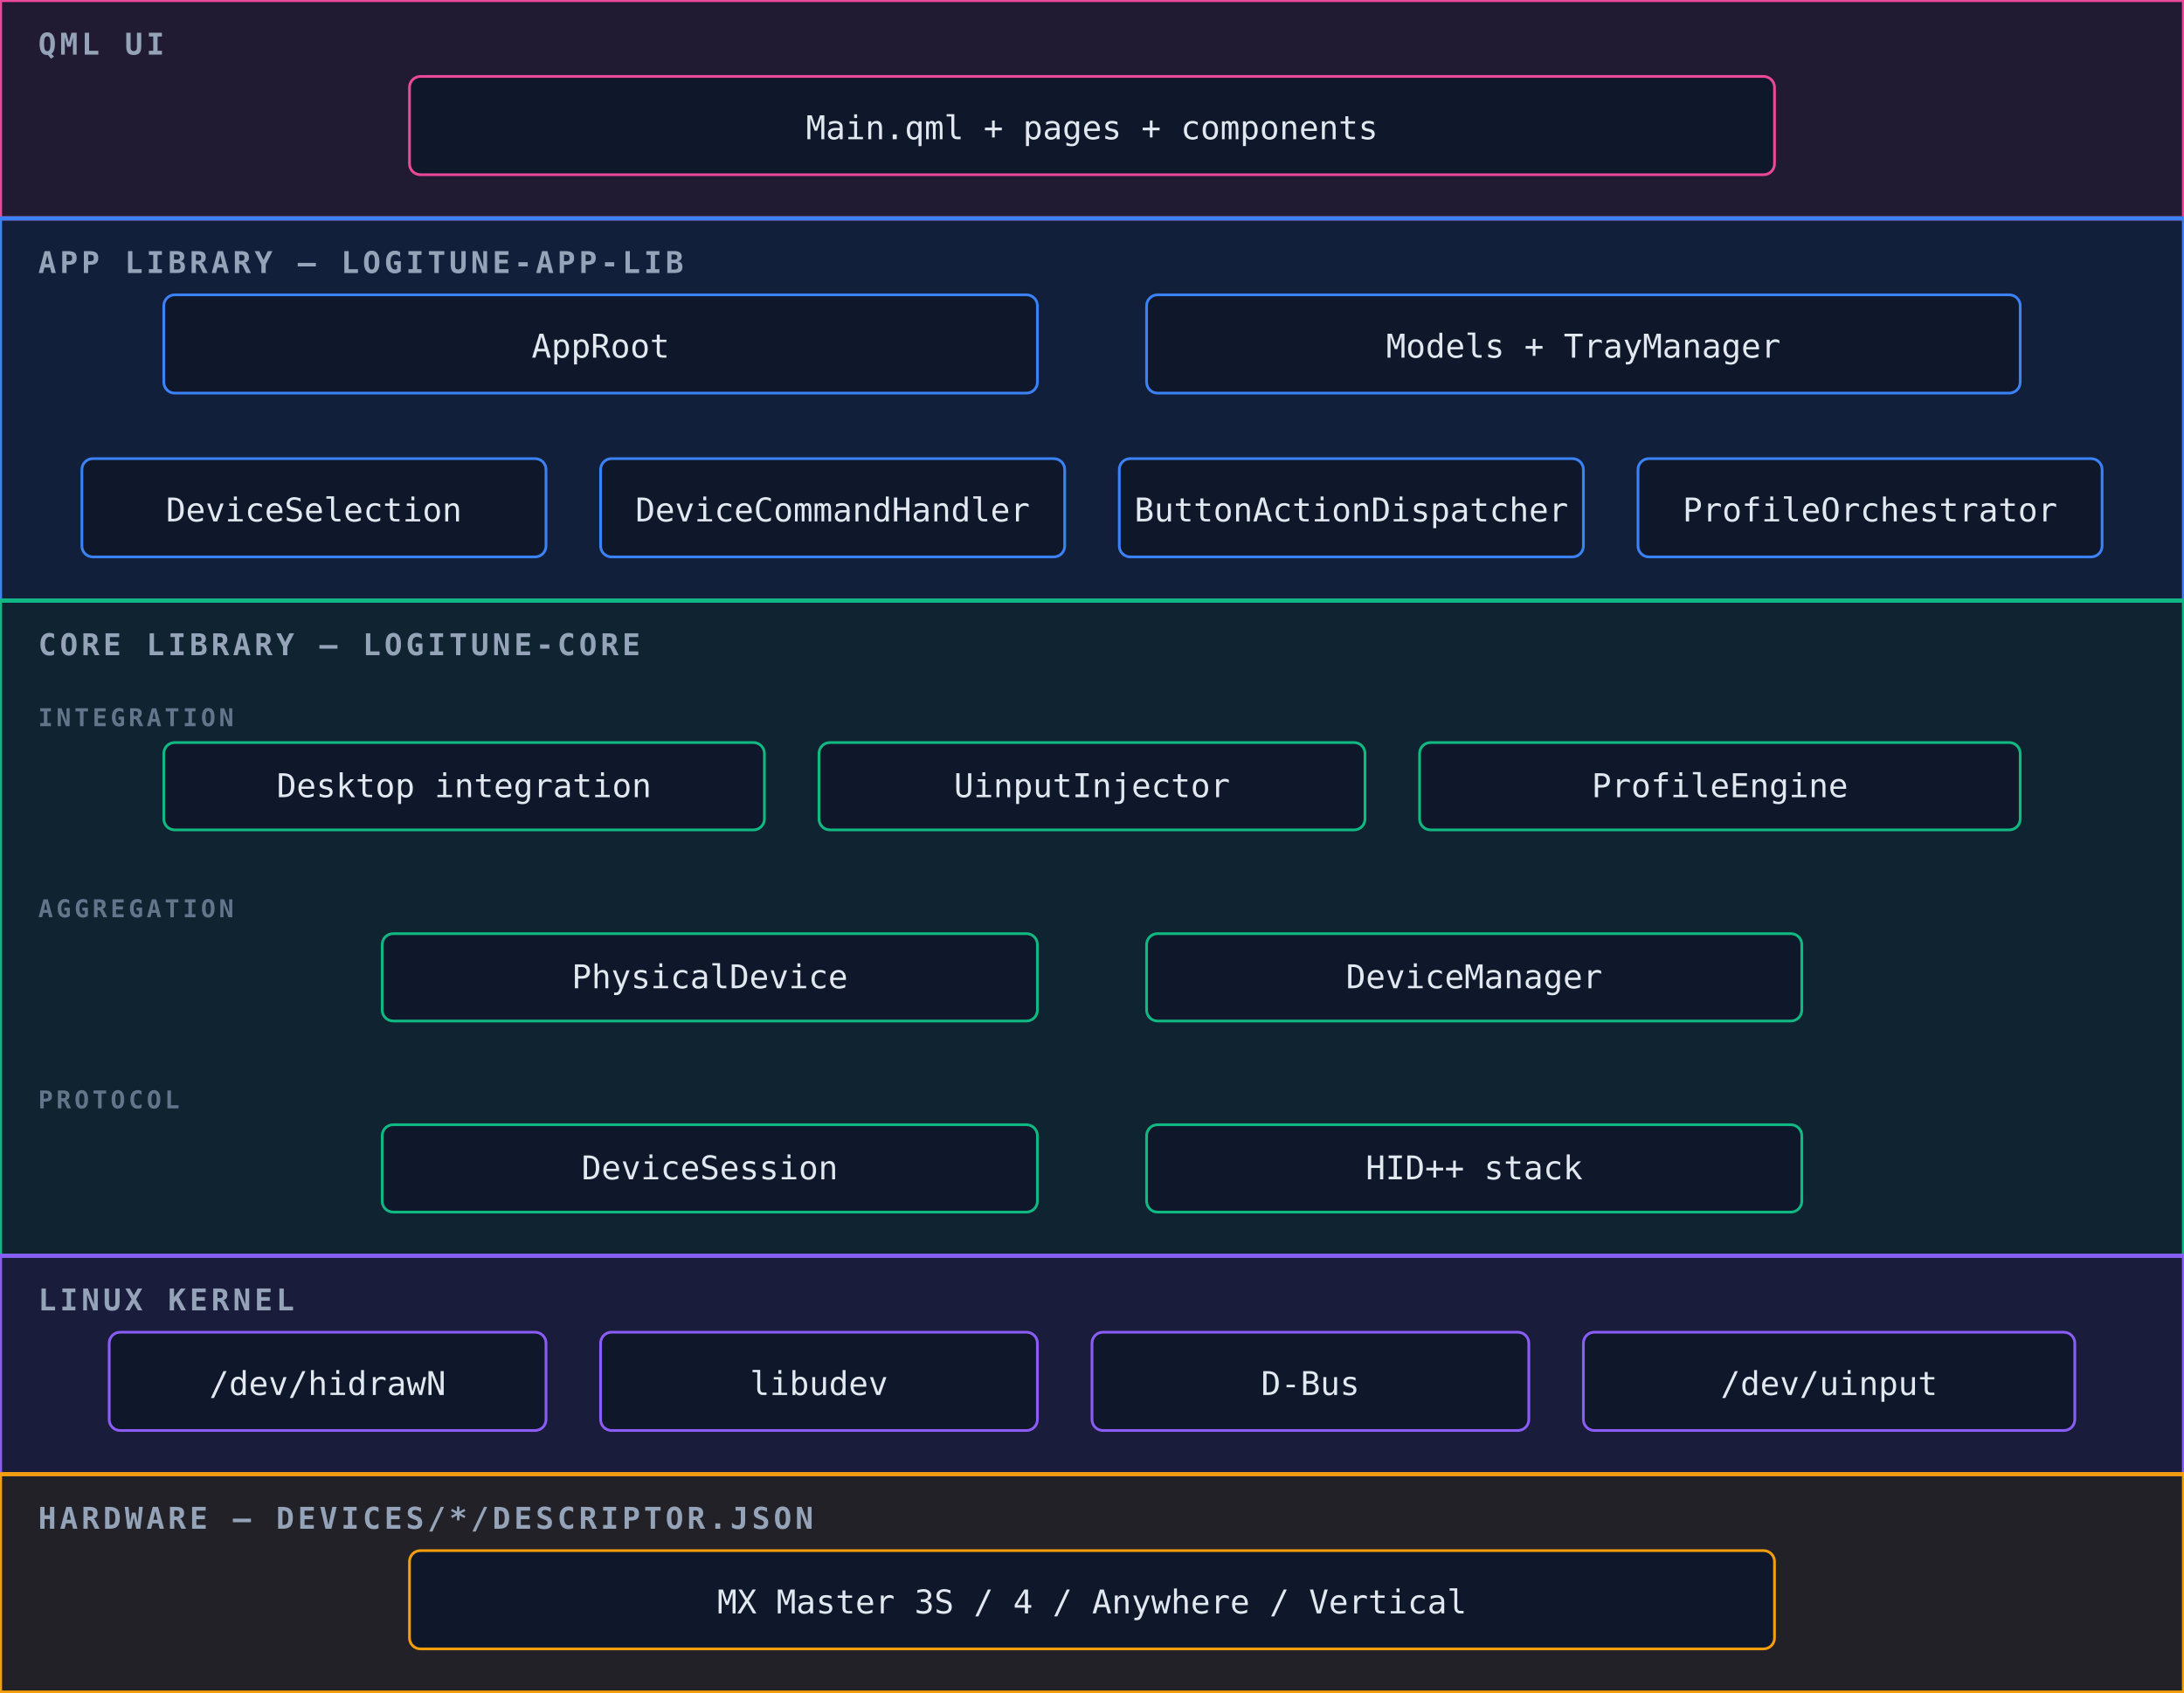
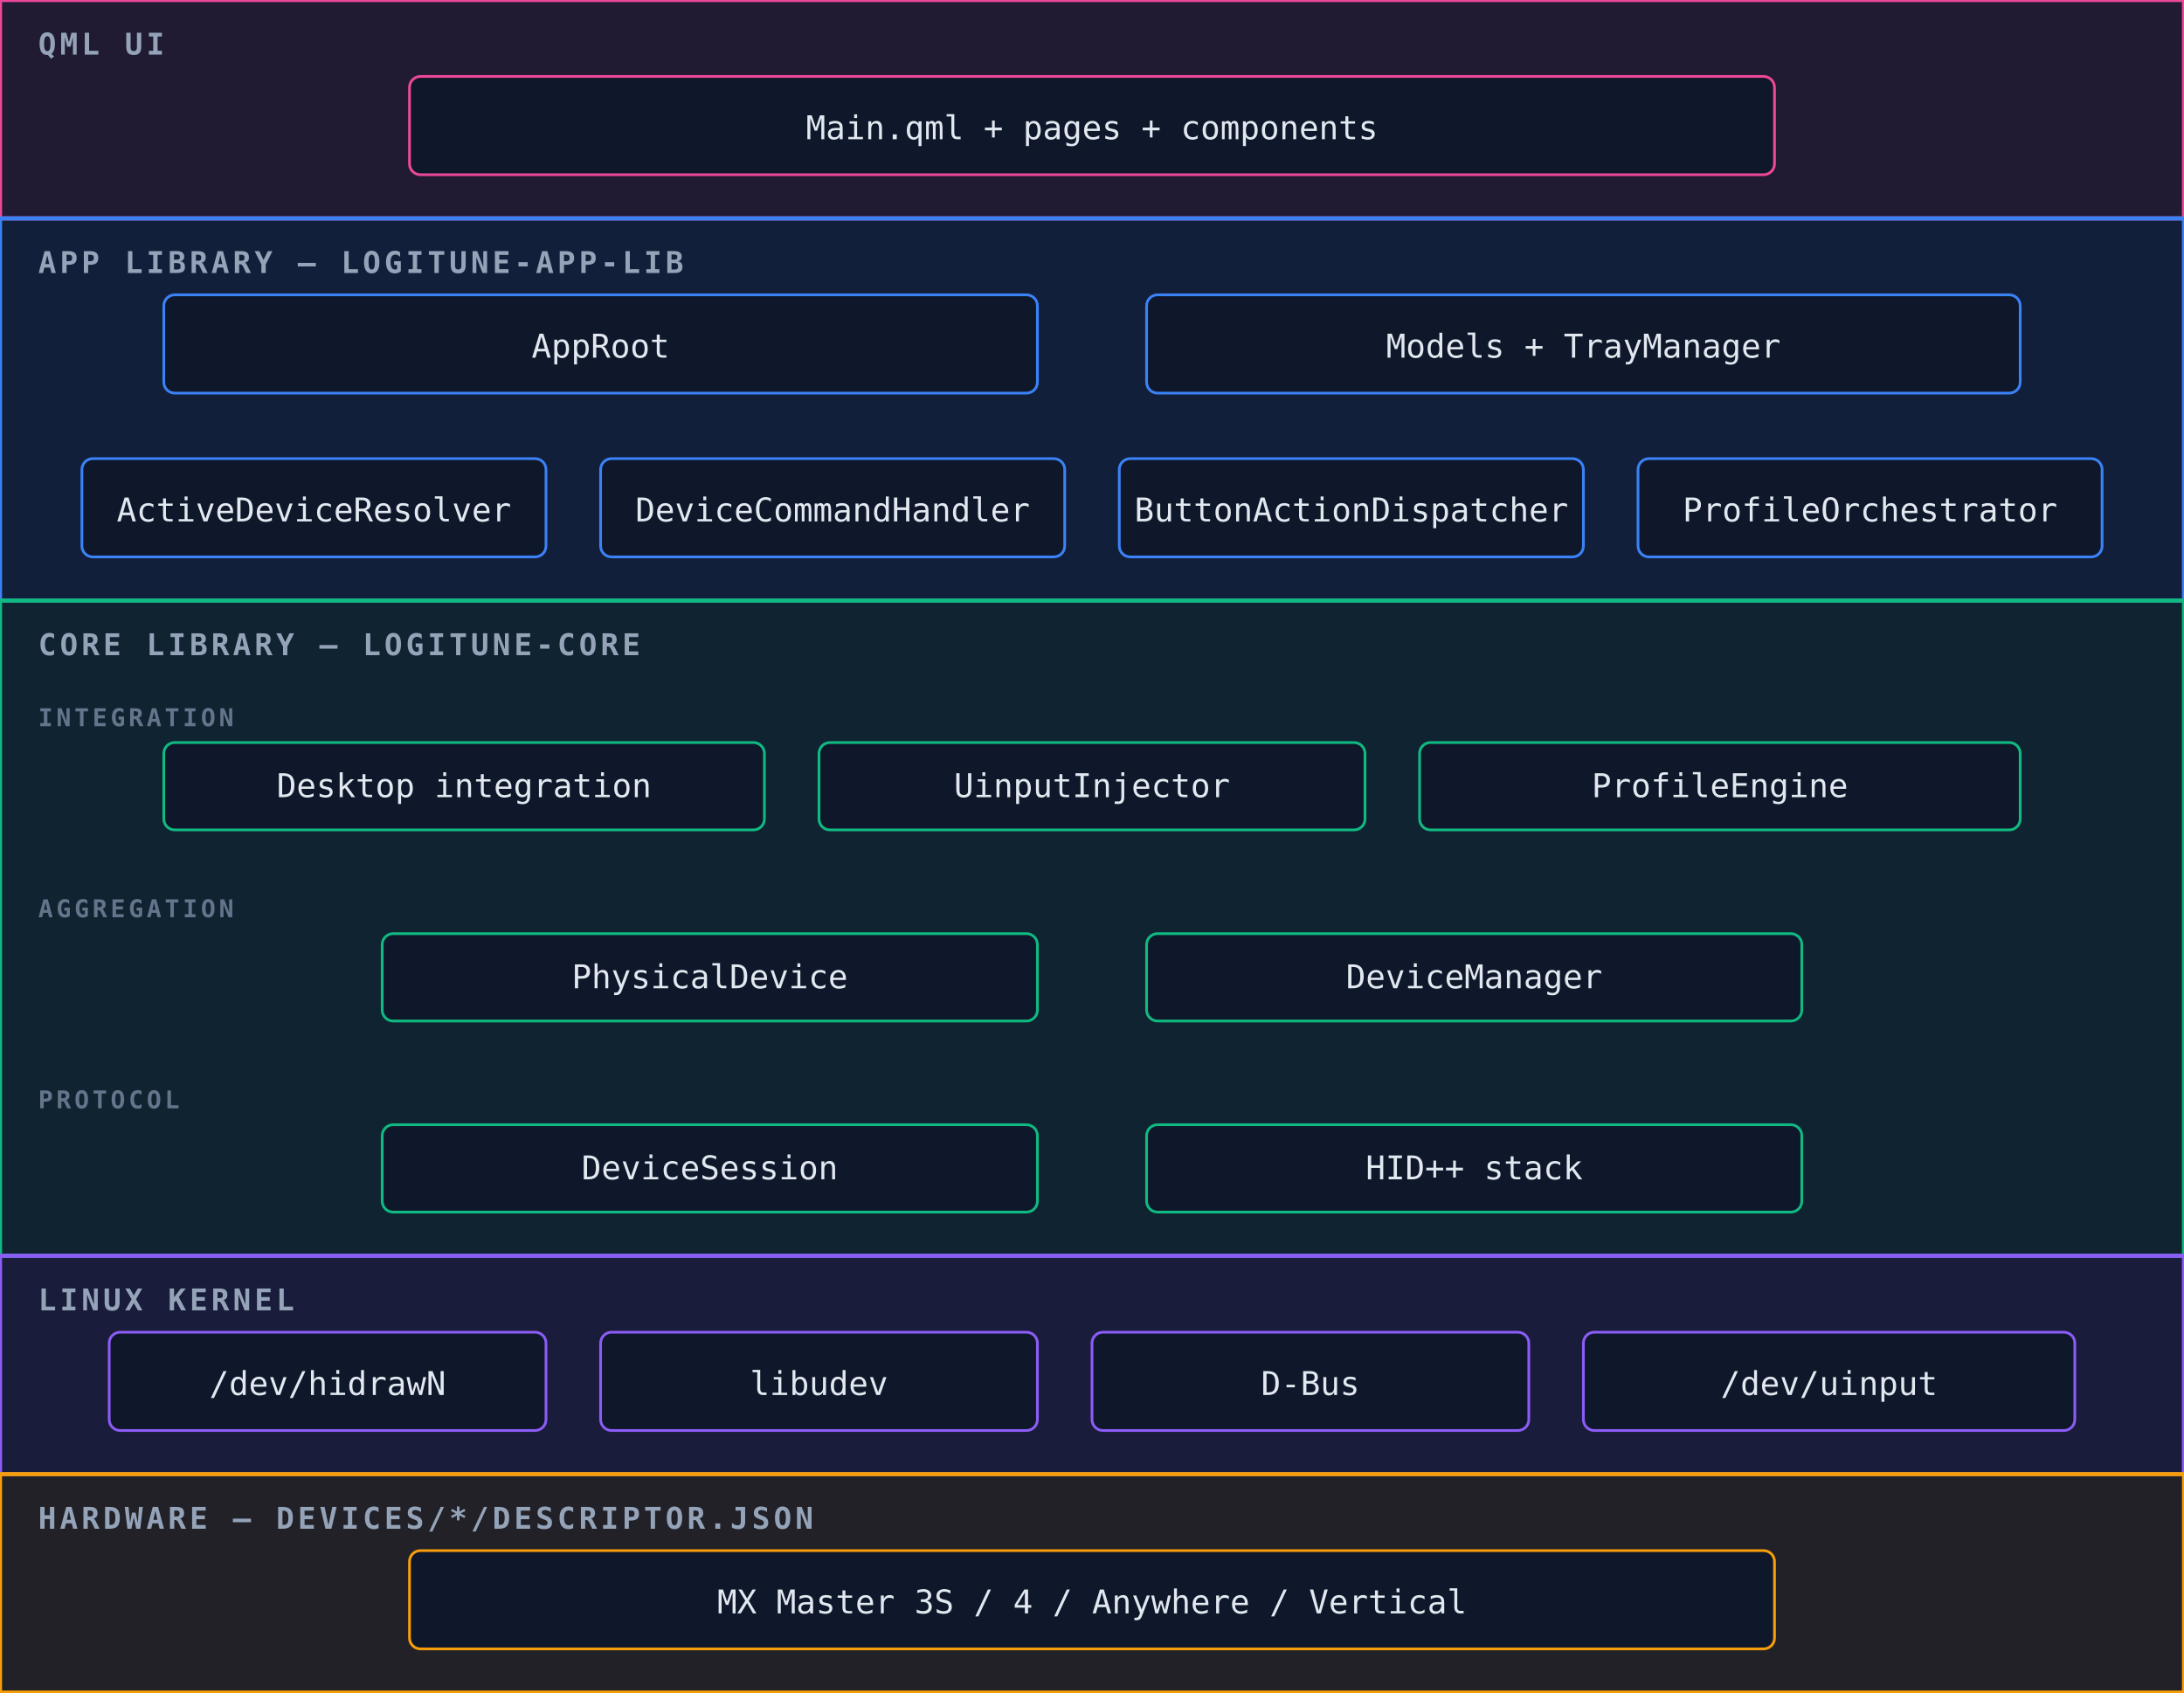
<svg xmlns="http://www.w3.org/2000/svg" viewBox="0 0 800 620" width="800" height="620" font-family="ui-monospace, 'JetBrains Mono', monospace">
  <rect x="0" y="0" width="800" height="620" fill="#0f172a" />
  <g font-size="11" font-weight="700" letter-spacing="1.3" fill="#94a3b8">
    <rect x="0" y="0" width="800" height="80" fill="#ec4899" fill-opacity="0.08" stroke="#ec4899" stroke-width="1.5" />
    <rect x="0" y="80" width="800" height="140" fill="#3b82f6" fill-opacity="0.08" stroke="#3b82f6" stroke-width="1.5" />
    <rect x="0" y="220" width="800" height="240" fill="#10b981" fill-opacity="0.08" stroke="#10b981" stroke-width="1.5" />
    <rect x="0" y="460" width="800" height="80" fill="#8b5cf6" fill-opacity="0.08" stroke="#8b5cf6" stroke-width="1.5" />
    <rect x="0" y="540" width="800" height="80" fill="#f59e0b" fill-opacity="0.08" stroke="#f59e0b" stroke-width="1.5" />
    <text x="14" y="20">QML UI</text>
    <text x="14" y="100">APP LIBRARY — LOGITUNE-APP-LIB</text>
    <text x="14" y="240">CORE LIBRARY — LOGITUNE-CORE</text>
    <text x="14" y="480">LINUX KERNEL</text>
    <text x="14" y="560">HARDWARE — DEVICES/*/DESCRIPTOR.JSON</text>
  </g>
  <g fill="#0f172a" stroke-width="1">
    <rect x="150" y="28" width="500" height="36" stroke="#ec4899" rx="4" />
    <rect x="60" y="108" width="320" height="36" stroke="#3b82f6" rx="4" />
    <rect x="420" y="108" width="320" height="36" stroke="#3b82f6" rx="4" />
    <rect x="30" y="168" width="170" height="36" stroke="#3b82f6" rx="4" />
    <rect x="220" y="168" width="170" height="36" stroke="#3b82f6" rx="4" />
    <rect x="410" y="168" width="170" height="36" stroke="#3b82f6" rx="4" />
    <rect x="600" y="168" width="170" height="36" stroke="#3b82f6" rx="4" />
    <rect x="60" y="272" width="220" height="32" stroke="#10b981" rx="4" />
    <rect x="300" y="272" width="200" height="32" stroke="#10b981" rx="4" />
    <rect x="520" y="272" width="220" height="32" stroke="#10b981" rx="4" />
    <rect x="140" y="342" width="240" height="32" stroke="#10b981" rx="4" />
    <rect x="420" y="342" width="240" height="32" stroke="#10b981" rx="4" />
    <rect x="140" y="412" width="240" height="32" stroke="#10b981" rx="4" />
    <rect x="420" y="412" width="240" height="32" stroke="#10b981" rx="4" />
    <rect x="40" y="488" width="160" height="36" stroke="#8b5cf6" rx="4" />
    <rect x="220" y="488" width="160" height="36" stroke="#8b5cf6" rx="4" />
    <rect x="400" y="488" width="160" height="36" stroke="#8b5cf6" rx="4" />
    <rect x="580" y="488" width="180" height="36" stroke="#8b5cf6" rx="4" />
    <rect x="150" y="568" width="500" height="36" stroke="#f59e0b" rx="4" />
  </g>
  <g font-size="9" font-weight="700" letter-spacing="1.2" fill="#64748b">
    <text x="14" y="266">INTEGRATION</text>
    <text x="14" y="336">AGGREGATION</text>
    <text x="14" y="406">PROTOCOL</text>
  </g>
  <g font-size="12" text-anchor="middle" fill="#e2e8f0">
    <text x="400" y="51">Main.qml + pages + components</text>
    <text x="220" y="131">AppRoot</text>
    <text x="580" y="131">Models + TrayManager</text>
-     <text x="115" y="191">DeviceSelection</text>
+     <text x="115" y="191">ActiveDeviceResolver</text>
    <text x="305" y="191">DeviceCommandHandler</text>
    <text x="495" y="191">ButtonActionDispatcher</text>
    <text x="685" y="191">ProfileOrchestrator</text>
    <text x="170" y="292">Desktop integration</text>
    <text x="400" y="292">UinputInjector</text>
    <text x="630" y="292">ProfileEngine</text>
    <text x="260" y="362">PhysicalDevice</text>
    <text x="540" y="362">DeviceManager</text>
    <text x="260" y="432">DeviceSession</text>
    <text x="540" y="432">HID++ stack</text>
    <text x="120" y="511">/dev/hidrawN</text>
    <text x="300" y="511">libudev</text>
    <text x="480" y="511">D-Bus</text>
    <text x="670" y="511">/dev/uinput</text>
    <text x="400" y="591">MX Master 3S / 4 / Anywhere / Vertical</text>
  </g>
</svg>
